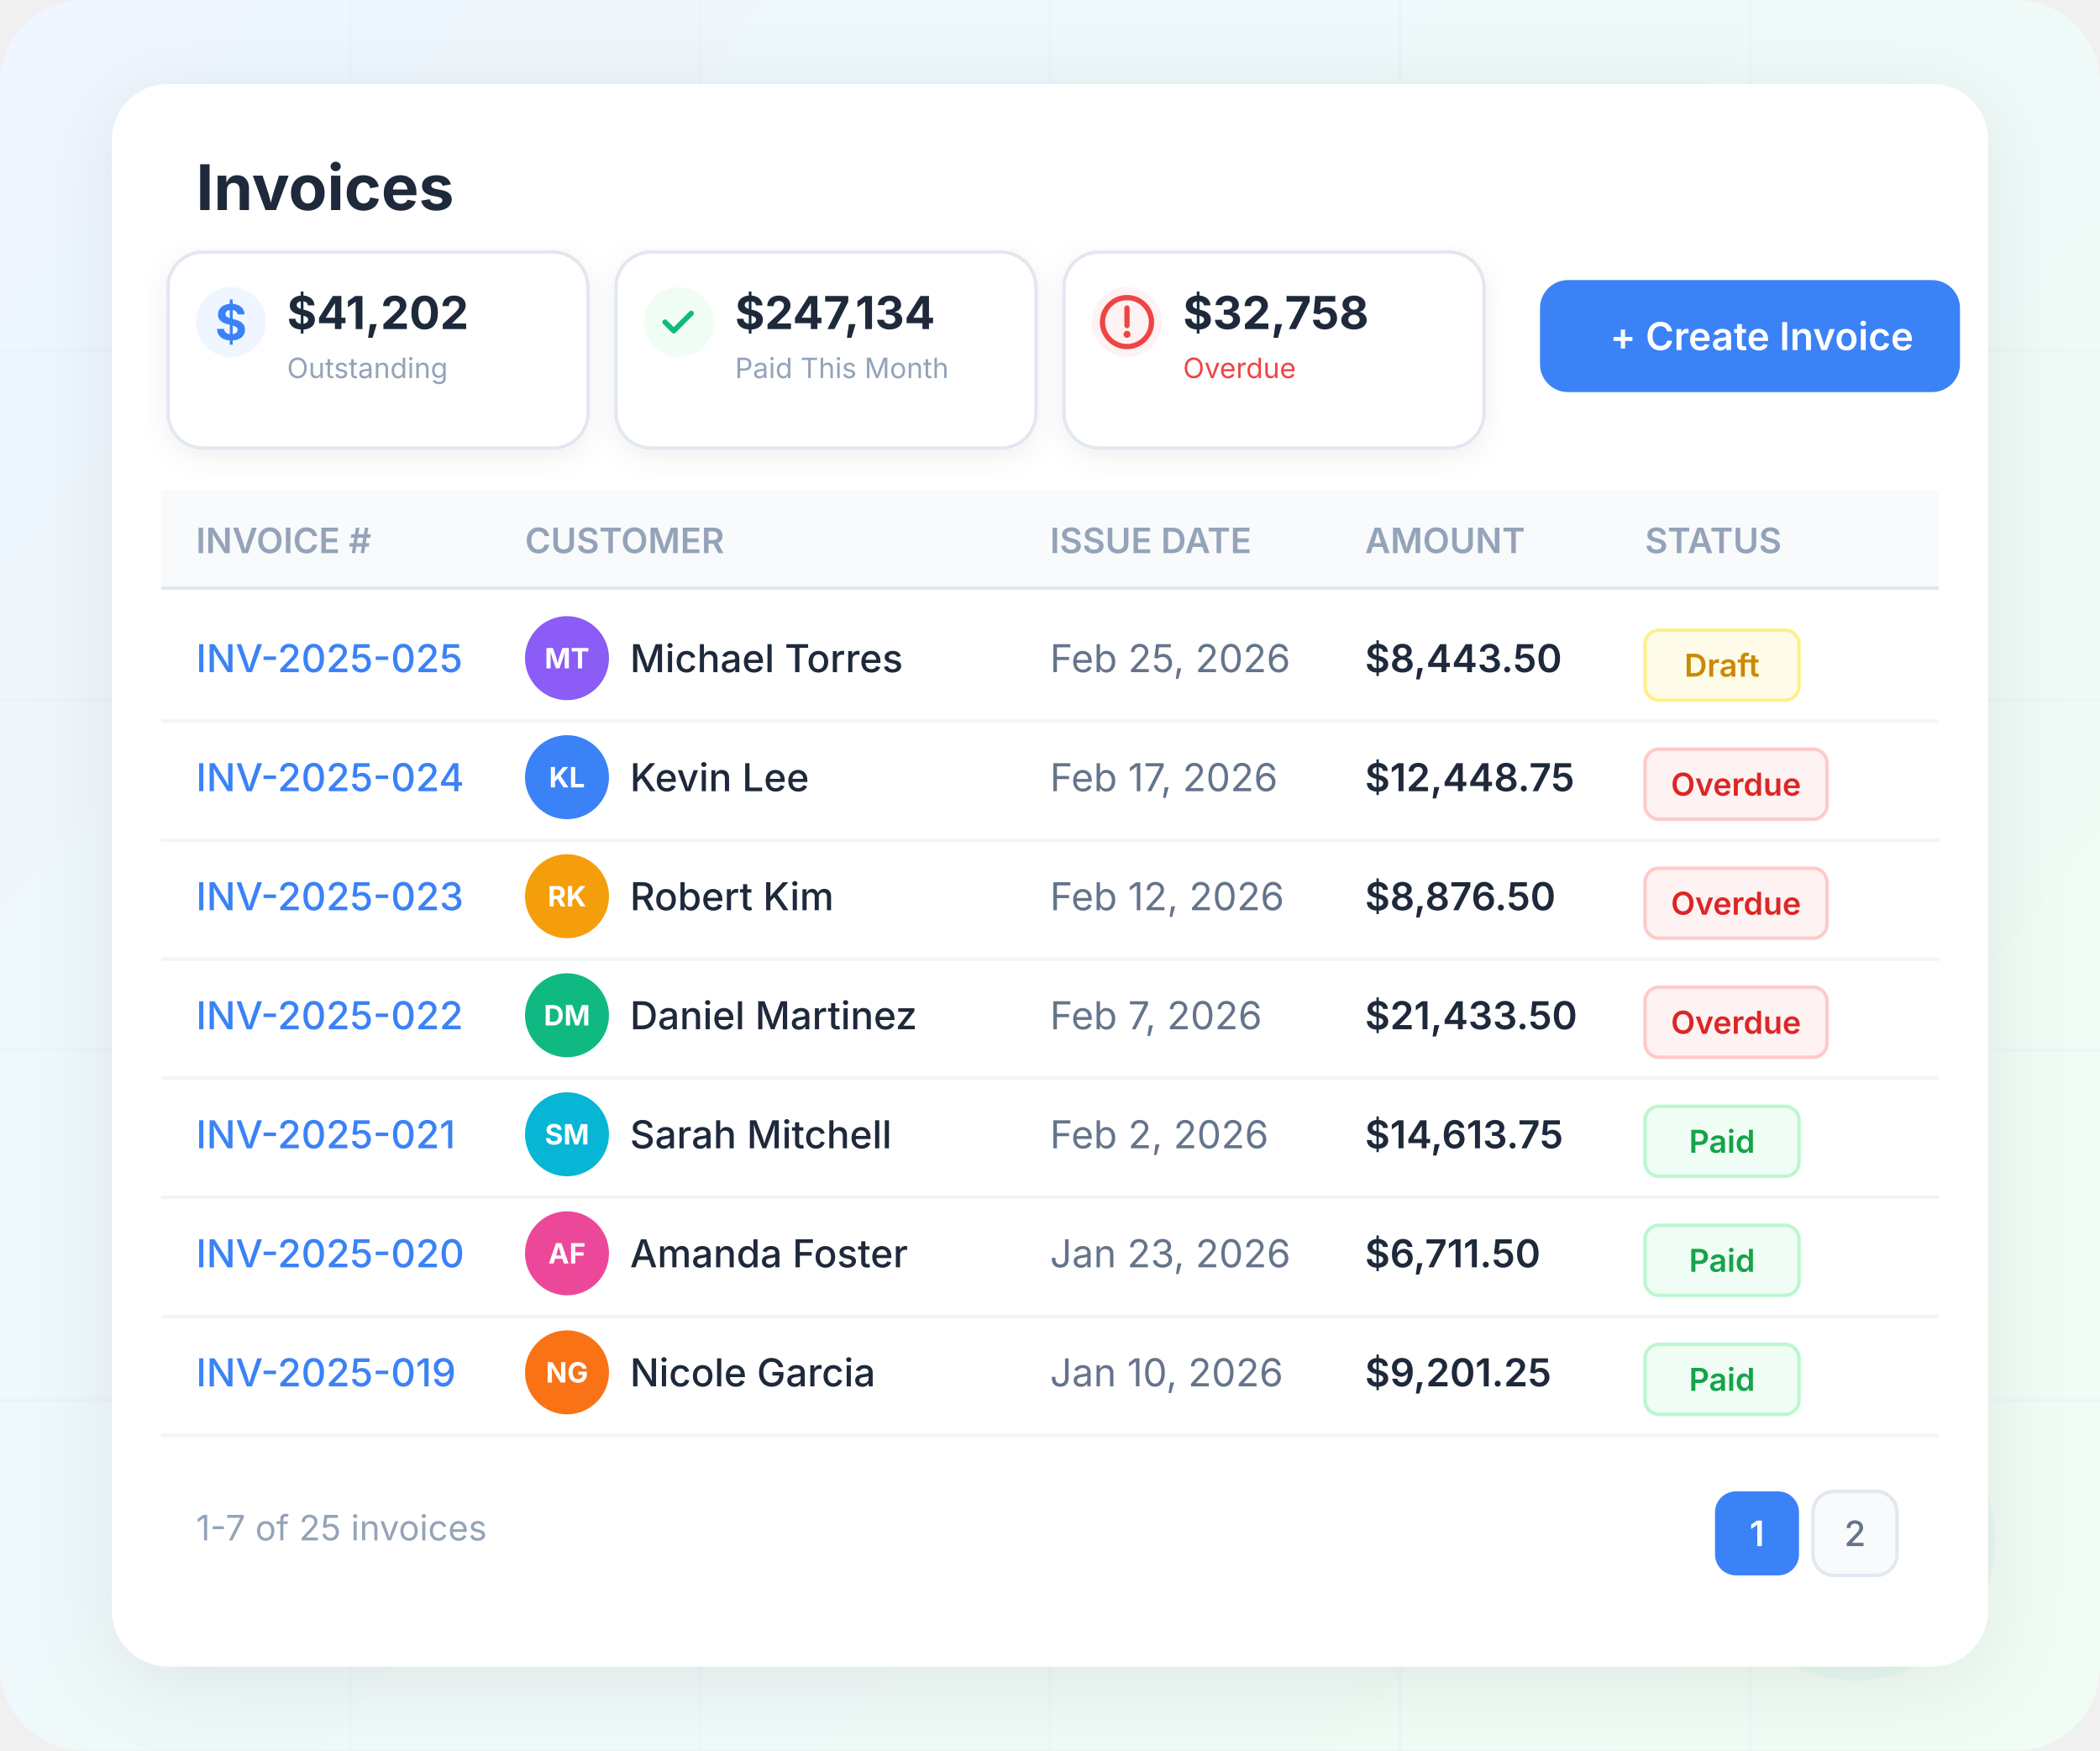
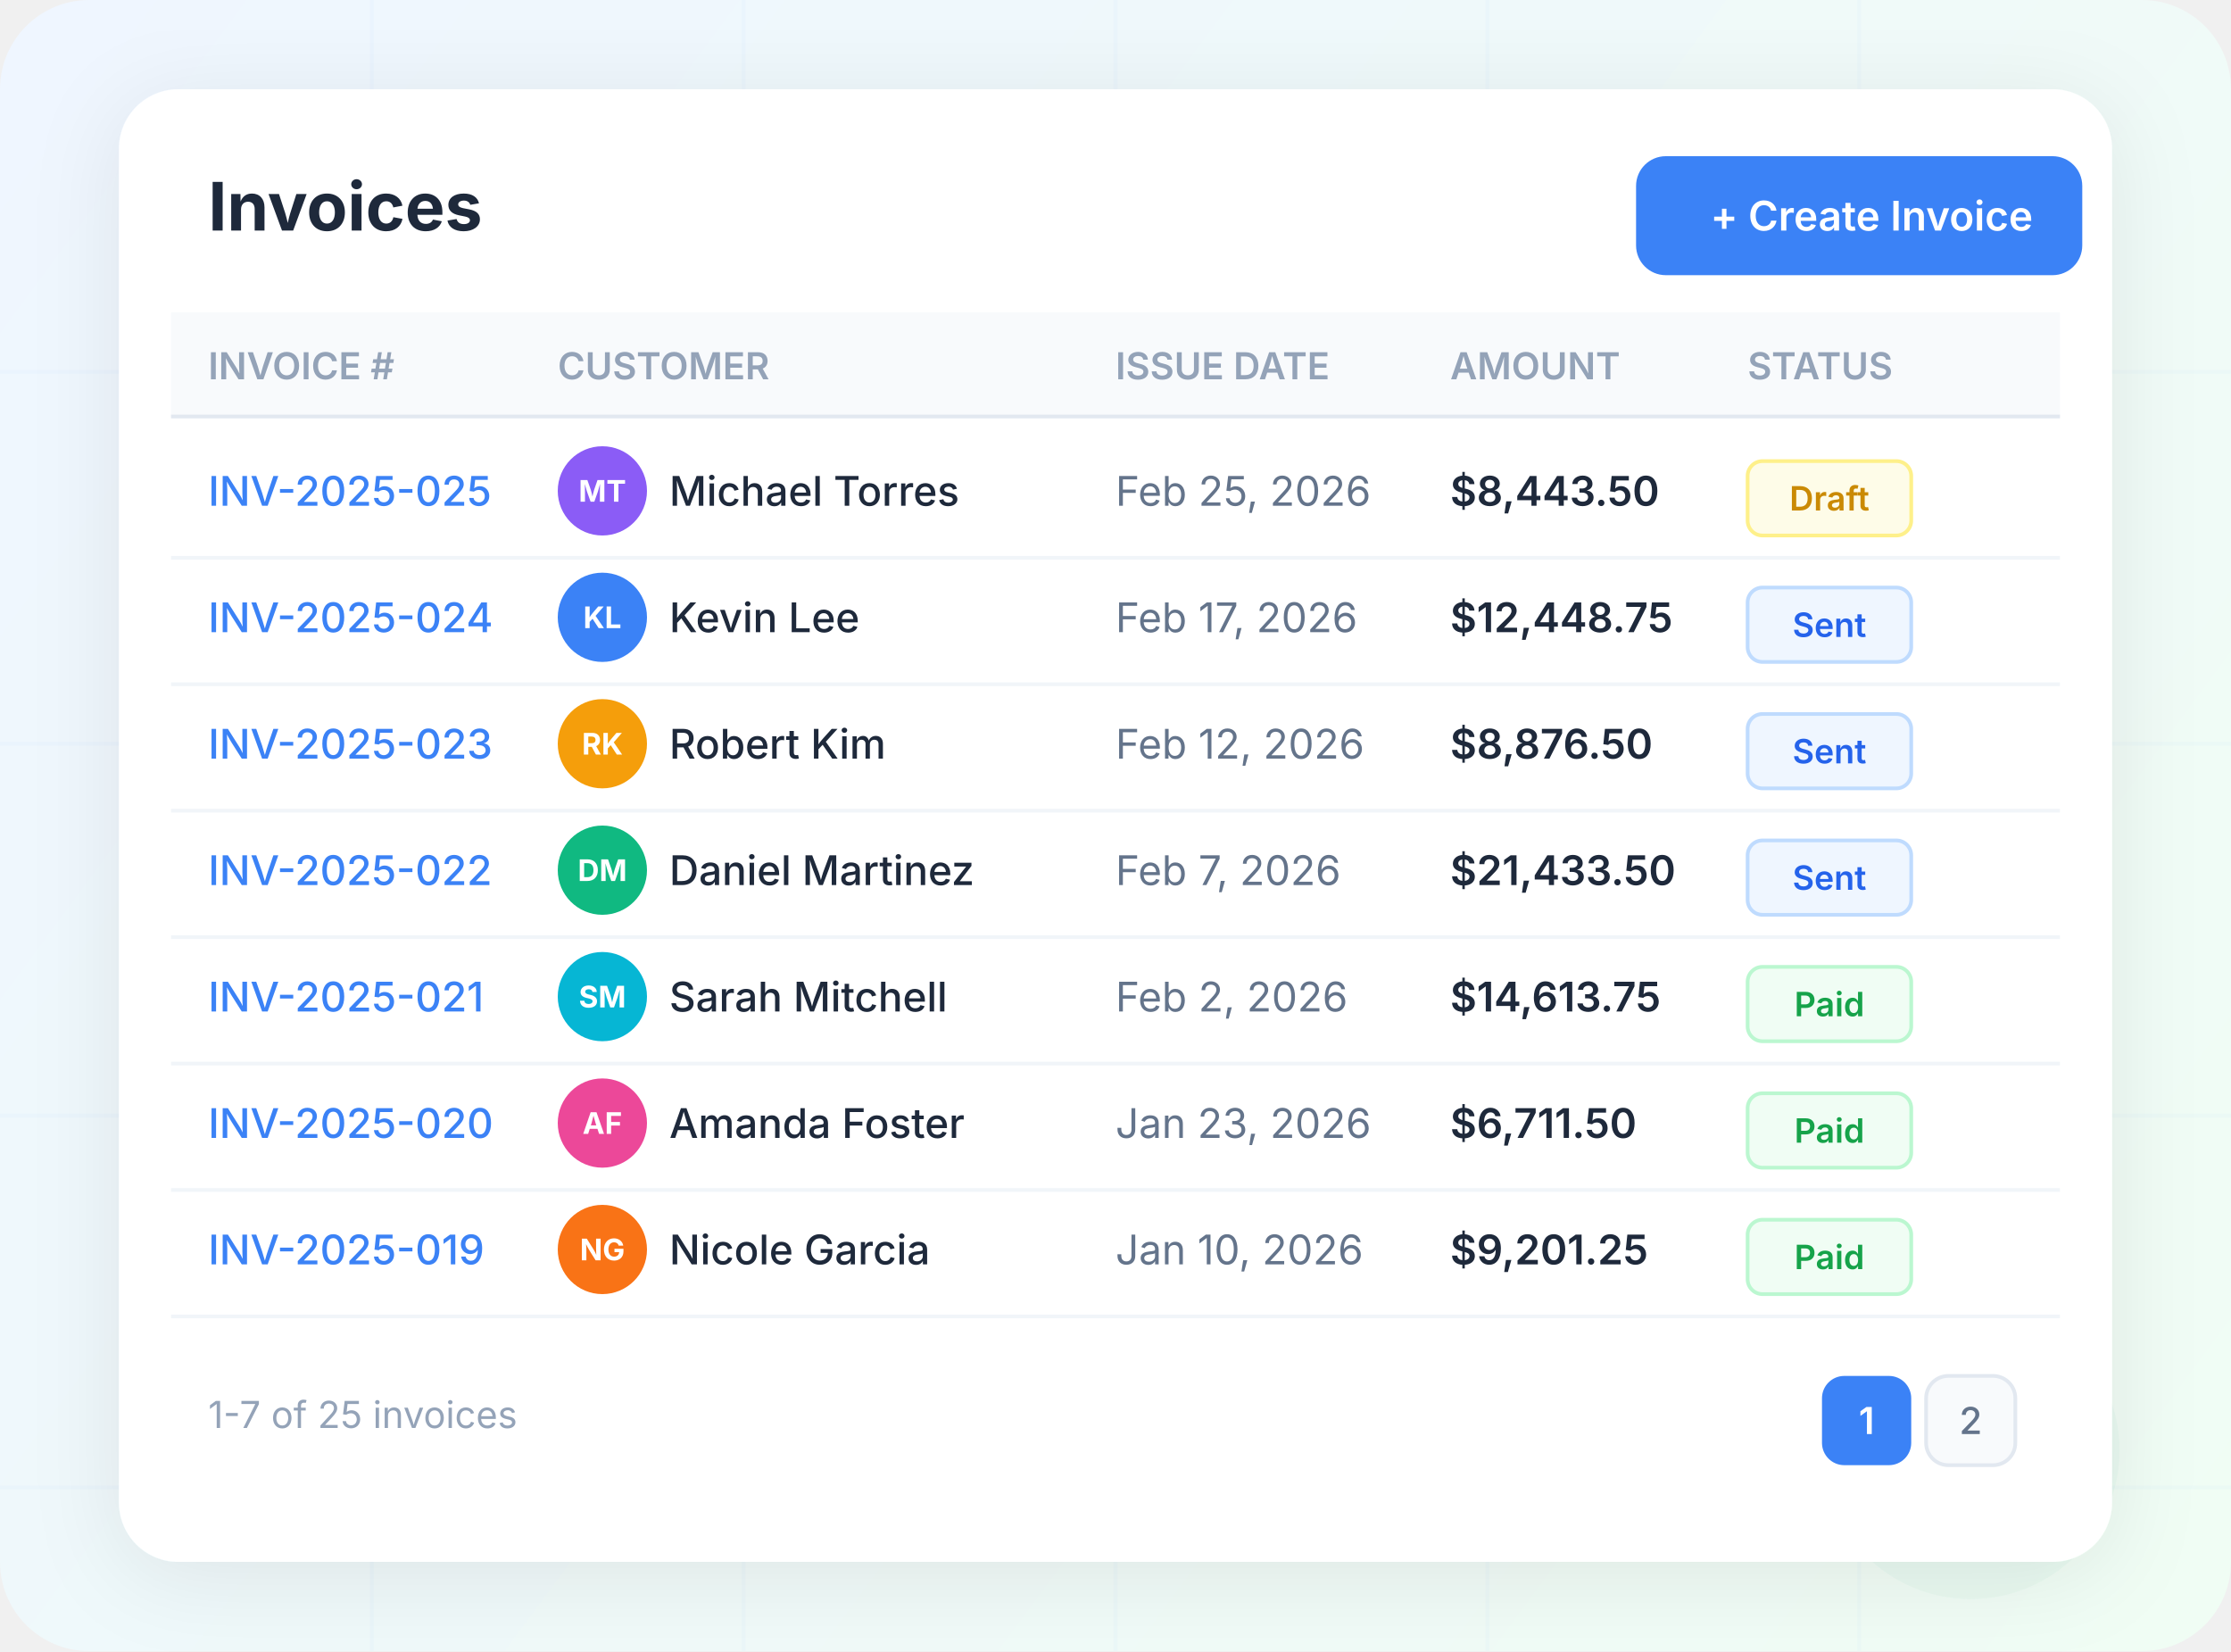
- <svg xmlns="http://www.w3.org/2000/svg" viewBox="0 0 600 500" fill="none">
+ <svg xmlns="http://www.w3.org/2000/svg" viewBox="0 0 600 444" fill="none">
  <defs>
-     <linearGradient id="bgGrad" x1="0" y1="0" x2="600" y2="500" gradientUnits="userSpaceOnUse">
+     <linearGradient id="bgGrad" x1="0" y1="0" x2="600" y2="444" gradientUnits="userSpaceOnUse">
      <stop offset="0%" stop-color="#eff6ff" />
      <stop offset="100%" stop-color="#f0fdf4" />
    </linearGradient>
    <filter id="cardShadow" x="-10%" y="-5%" width="120%" height="115%">
      <feDropShadow dx="0" dy="4" stdDeviation="12" flood-color="#000" flood-opacity="0.08" />
    </filter>
-     <filter id="statShadow" x="-5%" y="-10%" width="110%" height="125%">
-       <feDropShadow dx="0" dy="2" stdDeviation="4" flood-color="#000" flood-opacity="0.06" />
-     </filter>
  </defs>
-   <rect width="600" height="500" rx="24" fill="url(#bgGrad)" />
+   <rect width="600" height="444" rx="24" fill="url(#bgGrad)" />
  <g opacity="0.03" stroke="#3b82f6" stroke-width="1">
    <line x1="0" y1="100" x2="600" y2="100" />
    <line x1="0" y1="200" x2="600" y2="200" />
    <line x1="0" y1="300" x2="600" y2="300" />
    <line x1="0" y1="400" x2="600" y2="400" />
-     <line x1="100" y1="0" x2="100" y2="500" />
-     <line x1="200" y1="0" x2="200" y2="500" />
-     <line x1="300" y1="0" x2="300" y2="500" />
-     <line x1="400" y1="0" x2="400" y2="500" />
-     <line x1="500" y1="0" x2="500" y2="500" />
+     <line x1="100" y1="0" x2="100" y2="444" />
+     <line x1="200" y1="0" x2="200" y2="444" />
+     <line x1="300" y1="0" x2="300" y2="444" />
+     <line x1="400" y1="0" x2="400" y2="444" />
+     <line x1="500" y1="0" x2="500" y2="444" />
  </g>
  <circle cx="80" cy="60" r="35" fill="#3b82f6" opacity="0.04" />
-   <circle cx="530" cy="440" r="40" fill="#10b981" opacity="0.04" />
+   <circle cx="530" cy="390" r="40" fill="#10b981" opacity="0.04" />
  <g filter="url(#cardShadow)">
-     <rect x="32" y="24" width="536" height="452" rx="16" fill="white" />
+     <rect x="32" y="24" width="536" height="396" rx="16" fill="white" />
  </g>
-   <text x="56" y="60" font-family="system-ui, -apple-system, sans-serif" font-size="18" font-weight="700" fill="#1e293b">Invoices</text>
-   <g filter="url(#statShadow)">
-     <rect x="48" y="72" width="120" height="56" rx="10" fill="white" stroke="#e2e8f0" stroke-width="1" />
-   </g>
-   <circle cx="66" cy="92" r="10" fill="#eff6ff" />
-   <text x="66" y="92" font-family="system-ui, -apple-system, sans-serif" font-size="14" font-weight="700" fill="#3b82f6" text-anchor="middle" dominant-baseline="central">$</text>
-   <text x="82" y="94" font-family="system-ui, -apple-system, sans-serif" font-size="13" font-weight="700" fill="#1e293b">$41,202</text>
-   <text x="82" y="108" font-family="system-ui, -apple-system, sans-serif" font-size="8" fill="#94a3b8">Outstanding</text>
-   <g filter="url(#statShadow)">
-     <rect x="176" y="72" width="120" height="56" rx="10" fill="white" stroke="#e2e8f0" stroke-width="1" />
-   </g>
-   <circle cx="194" cy="92" r="10" fill="#f0fdf4" />
-   <path d="M190 92l2.5 2.5 5-5" stroke="#10b981" stroke-width="1.5" stroke-linecap="round" stroke-linejoin="round" />
-   <text x="210" y="94" font-family="system-ui, -apple-system, sans-serif" font-size="13" font-weight="700" fill="#1e293b">$247,134</text>
-   <text x="210" y="108" font-family="system-ui, -apple-system, sans-serif" font-size="8" fill="#94a3b8">Paid This Month</text>
-   <g filter="url(#statShadow)">
-     <rect x="304" y="72" width="120" height="56" rx="10" fill="white" stroke="#e2e8f0" stroke-width="1" />
-   </g>
-   <circle cx="322" cy="92" r="10" fill="#fef2f2" />
-   <circle cx="322" cy="92" r="7" fill="none" stroke="#ef4444" stroke-width="1.5" />
-   <line x1="322" y1="88" x2="322" y2="93" stroke="#ef4444" stroke-width="1.5" stroke-linecap="round" />
-   <circle cx="322" cy="95.5" r="1" fill="#ef4444" />
-   <text x="338" y="94" font-family="system-ui, -apple-system, sans-serif" font-size="13" font-weight="700" fill="#1e293b">$32,758</text>
-   <text x="338" y="108" font-family="system-ui, -apple-system, sans-serif" font-size="8" fill="#ef4444">Overdue</text>
-   <rect x="440" y="80" width="120" height="32" rx="8" fill="#3b82f6" />
-   <text x="460" y="100" font-family="system-ui, -apple-system, sans-serif" font-size="11" font-weight="600" fill="white">+ Create Invoice</text>
-   <rect x="46" y="140" width="508" height="28" rx="0" fill="#f8fafc" />
-   <line x1="46" y1="168" x2="554" y2="168" stroke="#e2e8f0" stroke-width="1" />
-   <text x="56" y="158" font-family="system-ui, -apple-system, sans-serif" font-size="10" fill="#94a3b8" font-weight="600">INVOICE #</text>
-   <text x="150" y="158" font-family="system-ui, -apple-system, sans-serif" font-size="10" fill="#94a3b8" font-weight="600">CUSTOMER</text>
-   <text x="300" y="158" font-family="system-ui, -apple-system, sans-serif" font-size="10" fill="#94a3b8" font-weight="600">ISSUE DATE</text>
-   <text x="390" y="158" font-family="system-ui, -apple-system, sans-serif" font-size="10" fill="#94a3b8" font-weight="600">AMOUNT</text>
-   <text x="470" y="158" font-family="system-ui, -apple-system, sans-serif" font-size="10" fill="#94a3b8" font-weight="600">STATUS</text>
-   <text x="56" y="192" font-family="system-ui, -apple-system, sans-serif" font-size="11" fill="#3b82f6" font-weight="500">INV-2025-025</text>
-   <circle cx="162" cy="188" r="12" fill="#8b5cf6" />
-   <text x="162" y="188" font-family="system-ui, -apple-system, sans-serif" font-size="8" font-weight="700" fill="white" text-anchor="middle" dominant-baseline="central">MT</text>
-   <text x="180" y="192" font-family="system-ui, -apple-system, sans-serif" font-size="11" fill="#1e293b" font-weight="500">Michael Torres</text>
-   <text x="300" y="192" font-family="system-ui, -apple-system, sans-serif" font-size="11" fill="#64748b">Feb 25, 2026</text>
-   <text x="390" y="192" font-family="system-ui, -apple-system, sans-serif" font-size="11" fill="#1e293b" font-weight="600">$8,443.50</text>
-   <rect x="470" y="180" width="44" height="20" rx="4" fill="#fefce8" stroke="#fef08a" stroke-width="1" />
-   <text x="492" y="190" font-family="system-ui, -apple-system, sans-serif" font-size="9" font-weight="600" fill="#ca8a04" text-anchor="middle" dominant-baseline="central">Draft</text>
-   <line x1="46" y1="206" x2="554" y2="206" stroke="#f1f5f9" stroke-width="1" />
-   <text x="56" y="226" font-family="system-ui, -apple-system, sans-serif" font-size="11" fill="#3b82f6" font-weight="500">INV-2025-024</text>
-   <circle cx="162" cy="222" r="12" fill="#3b82f6" />
-   <text x="162" y="222" font-family="system-ui, -apple-system, sans-serif" font-size="8" font-weight="700" fill="white" text-anchor="middle" dominant-baseline="central">KL</text>
-   <text x="180" y="226" font-family="system-ui, -apple-system, sans-serif" font-size="11" fill="#1e293b" font-weight="500">Kevin Lee</text>
-   <text x="300" y="226" font-family="system-ui, -apple-system, sans-serif" font-size="11" fill="#64748b">Feb 17, 2026</text>
-   <text x="390" y="226" font-family="system-ui, -apple-system, sans-serif" font-size="11" fill="#1e293b" font-weight="600">$12,448.75</text>
-   <rect x="470" y="214" width="52" height="20" rx="4" fill="#fef2f2" stroke="#fecaca" stroke-width="1" />
-   <text x="496" y="224" font-family="system-ui, -apple-system, sans-serif" font-size="9" font-weight="600" fill="#dc2626" text-anchor="middle" dominant-baseline="central">Overdue</text>
-   <line x1="46" y1="240" x2="554" y2="240" stroke="#f1f5f9" stroke-width="1" />
-   <text x="56" y="260" font-family="system-ui, -apple-system, sans-serif" font-size="11" fill="#3b82f6" font-weight="500">INV-2025-023</text>
-   <circle cx="162" cy="256" r="12" fill="#f59e0b" />
-   <text x="162" y="256" font-family="system-ui, -apple-system, sans-serif" font-size="8" font-weight="700" fill="white" text-anchor="middle" dominant-baseline="central">RK</text>
-   <text x="180" y="260" font-family="system-ui, -apple-system, sans-serif" font-size="11" fill="#1e293b" font-weight="500">Robert Kim</text>
-   <text x="300" y="260" font-family="system-ui, -apple-system, sans-serif" font-size="11" fill="#64748b">Feb 12, 2026</text>
-   <text x="390" y="260" font-family="system-ui, -apple-system, sans-serif" font-size="11" fill="#1e293b" font-weight="600">$8,876.50</text>
-   <rect x="470" y="248" width="52" height="20" rx="4" fill="#fef2f2" stroke="#fecaca" stroke-width="1" />
-   <text x="496" y="258" font-family="system-ui, -apple-system, sans-serif" font-size="9" font-weight="600" fill="#dc2626" text-anchor="middle" dominant-baseline="central">Overdue</text>
-   <line x1="46" y1="274" x2="554" y2="274" stroke="#f1f5f9" stroke-width="1" />
-   <text x="56" y="294" font-family="system-ui, -apple-system, sans-serif" font-size="11" fill="#3b82f6" font-weight="500">INV-2025-022</text>
-   <circle cx="162" cy="290" r="12" fill="#10b981" />
-   <text x="162" y="290" font-family="system-ui, -apple-system, sans-serif" font-size="8" font-weight="700" fill="white" text-anchor="middle" dominant-baseline="central">DM</text>
-   <text x="180" y="294" font-family="system-ui, -apple-system, sans-serif" font-size="11" fill="#1e293b" font-weight="500">Daniel Martinez</text>
-   <text x="300" y="294" font-family="system-ui, -apple-system, sans-serif" font-size="11" fill="#64748b">Feb 7, 2026</text>
-   <text x="390" y="294" font-family="system-ui, -apple-system, sans-serif" font-size="11" fill="#1e293b" font-weight="600">$21,433.50</text>
-   <rect x="470" y="282" width="52" height="20" rx="4" fill="#fef2f2" stroke="#fecaca" stroke-width="1" />
-   <text x="496" y="292" font-family="system-ui, -apple-system, sans-serif" font-size="9" font-weight="600" fill="#dc2626" text-anchor="middle" dominant-baseline="central">Overdue</text>
-   <line x1="46" y1="308" x2="554" y2="308" stroke="#f1f5f9" stroke-width="1" />
-   <text x="56" y="328" font-family="system-ui, -apple-system, sans-serif" font-size="11" fill="#3b82f6" font-weight="500">INV-2025-021</text>
-   <circle cx="162" cy="324" r="12" fill="#06b6d4" />
-   <text x="162" y="324" font-family="system-ui, -apple-system, sans-serif" font-size="8" font-weight="700" fill="white" text-anchor="middle" dominant-baseline="central">SM</text>
-   <text x="180" y="328" font-family="system-ui, -apple-system, sans-serif" font-size="11" fill="#1e293b" font-weight="500">Sarah Mitchell</text>
-   <text x="300" y="328" font-family="system-ui, -apple-system, sans-serif" font-size="11" fill="#64748b">Feb 2, 2026</text>
-   <text x="390" y="328" font-family="system-ui, -apple-system, sans-serif" font-size="11" fill="#1e293b" font-weight="600">$14,613.75</text>
-   <rect x="470" y="316" width="44" height="20" rx="4" fill="#f0fdf4" stroke="#bbf7d0" stroke-width="1" />
-   <text x="492" y="326" font-family="system-ui, -apple-system, sans-serif" font-size="9" font-weight="600" fill="#16a34a" text-anchor="middle" dominant-baseline="central">Paid</text>
-   <line x1="46" y1="342" x2="554" y2="342" stroke="#f1f5f9" stroke-width="1" />
-   <text x="56" y="362" font-family="system-ui, -apple-system, sans-serif" font-size="11" fill="#3b82f6" font-weight="500">INV-2025-020</text>
-   <circle cx="162" cy="358" r="12" fill="#ec4899" />
-   <text x="162" y="358" font-family="system-ui, -apple-system, sans-serif" font-size="8" font-weight="700" fill="white" text-anchor="middle" dominant-baseline="central">AF</text>
-   <text x="180" y="362" font-family="system-ui, -apple-system, sans-serif" font-size="11" fill="#1e293b" font-weight="500">Amanda Foster</text>
-   <text x="300" y="362" font-family="system-ui, -apple-system, sans-serif" font-size="11" fill="#64748b">Jan 23, 2026</text>
-   <text x="390" y="362" font-family="system-ui, -apple-system, sans-serif" font-size="11" fill="#1e293b" font-weight="600">$6,711.50</text>
-   <rect x="470" y="350" width="44" height="20" rx="4" fill="#f0fdf4" stroke="#bbf7d0" stroke-width="1" />
-   <text x="492" y="360" font-family="system-ui, -apple-system, sans-serif" font-size="9" font-weight="600" fill="#16a34a" text-anchor="middle" dominant-baseline="central">Paid</text>
-   <line x1="46" y1="376" x2="554" y2="376" stroke="#f1f5f9" stroke-width="1" />
-   <text x="56" y="396" font-family="system-ui, -apple-system, sans-serif" font-size="11" fill="#3b82f6" font-weight="500">INV-2025-019</text>
-   <circle cx="162" cy="392" r="12" fill="#f97316" />
-   <text x="162" y="392" font-family="system-ui, -apple-system, sans-serif" font-size="8" font-weight="700" fill="white" text-anchor="middle" dominant-baseline="central">NG</text>
-   <text x="180" y="396" font-family="system-ui, -apple-system, sans-serif" font-size="11" fill="#1e293b" font-weight="500">Nicole Garcia</text>
-   <text x="300" y="396" font-family="system-ui, -apple-system, sans-serif" font-size="11" fill="#64748b">Jan 10, 2026</text>
-   <text x="390" y="396" font-family="system-ui, -apple-system, sans-serif" font-size="11" fill="#1e293b" font-weight="600">$9,201.25</text>
-   <rect x="470" y="384" width="44" height="20" rx="4" fill="#f0fdf4" stroke="#bbf7d0" stroke-width="1" />
-   <text x="492" y="394" font-family="system-ui, -apple-system, sans-serif" font-size="9" font-weight="600" fill="#16a34a" text-anchor="middle" dominant-baseline="central">Paid</text>
-   <line x1="46" y1="410" x2="554" y2="410" stroke="#f1f5f9" stroke-width="1" />
-   <text x="56" y="440" font-family="system-ui, -apple-system, sans-serif" font-size="10" fill="#94a3b8">1-7 of 25 invoices</text>
-   <rect x="490" y="426" width="24" height="24" rx="6" fill="#3b82f6" />
-   <text x="502" y="438" font-family="system-ui, -apple-system, sans-serif" font-size="10" font-weight="600" fill="white" text-anchor="middle" dominant-baseline="central">1</text>
-   <rect x="518" y="426" width="24" height="24" rx="6" fill="#f8fafc" stroke="#e2e8f0" stroke-width="1" />
-   <text x="530" y="438" font-family="system-ui, -apple-system, sans-serif" font-size="10" font-weight="500" fill="#64748b" text-anchor="middle" dominant-baseline="central">2</text>
+   <text x="56" y="62" font-family="system-ui, -apple-system, sans-serif" font-size="18" font-weight="700" fill="#1e293b">Invoices</text>
+   <rect x="440" y="42" width="120" height="32" rx="8" fill="#3b82f6" />
+   <text x="460" y="62" font-family="system-ui, -apple-system, sans-serif" font-size="11" font-weight="600" fill="white">+ Create Invoice</text>
+   <rect x="46" y="84" width="508" height="28" rx="0" fill="#f8fafc" />
+   <line x1="46" y1="112" x2="554" y2="112" stroke="#e2e8f0" stroke-width="1" />
+   <text x="56" y="102" font-family="system-ui, -apple-system, sans-serif" font-size="10" fill="#94a3b8" font-weight="600">INVOICE #</text>
+   <text x="150" y="102" font-family="system-ui, -apple-system, sans-serif" font-size="10" fill="#94a3b8" font-weight="600">CUSTOMER</text>
+   <text x="300" y="102" font-family="system-ui, -apple-system, sans-serif" font-size="10" fill="#94a3b8" font-weight="600">ISSUE DATE</text>
+   <text x="390" y="102" font-family="system-ui, -apple-system, sans-serif" font-size="10" fill="#94a3b8" font-weight="600">AMOUNT</text>
+   <text x="470" y="102" font-family="system-ui, -apple-system, sans-serif" font-size="10" fill="#94a3b8" font-weight="600">STATUS</text>
+   <text x="56" y="136" font-family="system-ui, -apple-system, sans-serif" font-size="11" fill="#3b82f6" font-weight="500">INV-2025-025</text>
+   <circle cx="162" cy="132" r="12" fill="#8b5cf6" />
+   <text x="162" y="132" font-family="system-ui, -apple-system, sans-serif" font-size="8" font-weight="700" fill="white" text-anchor="middle" dominant-baseline="central">MT</text>
+   <text x="180" y="136" font-family="system-ui, -apple-system, sans-serif" font-size="11" fill="#1e293b" font-weight="500">Michael Torres</text>
+   <text x="300" y="136" font-family="system-ui, -apple-system, sans-serif" font-size="11" fill="#64748b">Feb 25, 2026</text>
+   <text x="390" y="136" font-family="system-ui, -apple-system, sans-serif" font-size="11" fill="#1e293b" font-weight="600">$8,443.50</text>
+   <rect x="470" y="124" width="44" height="20" rx="4" fill="#fefce8" stroke="#fef08a" stroke-width="1" />
+   <text x="492" y="134" font-family="system-ui, -apple-system, sans-serif" font-size="9" font-weight="600" fill="#ca8a04" text-anchor="middle" dominant-baseline="central">Draft</text>
+   <line x1="46" y1="150" x2="554" y2="150" stroke="#f1f5f9" stroke-width="1" />
+   <text x="56" y="170" font-family="system-ui, -apple-system, sans-serif" font-size="11" fill="#3b82f6" font-weight="500">INV-2025-024</text>
+   <circle cx="162" cy="166" r="12" fill="#3b82f6" />
+   <text x="162" y="166" font-family="system-ui, -apple-system, sans-serif" font-size="8" font-weight="700" fill="white" text-anchor="middle" dominant-baseline="central">KL</text>
+   <text x="180" y="170" font-family="system-ui, -apple-system, sans-serif" font-size="11" fill="#1e293b" font-weight="500">Kevin Lee</text>
+   <text x="300" y="170" font-family="system-ui, -apple-system, sans-serif" font-size="11" fill="#64748b">Feb 17, 2026</text>
+   <text x="390" y="170" font-family="system-ui, -apple-system, sans-serif" font-size="11" fill="#1e293b" font-weight="600">$12,448.75</text>
+   <rect x="470" y="158" width="44" height="20" rx="4" fill="#eff6ff" stroke="#bfdbfe" stroke-width="1" />
+   <text x="492" y="168" font-family="system-ui, -apple-system, sans-serif" font-size="9" font-weight="600" fill="#2563eb" text-anchor="middle" dominant-baseline="central">Sent</text>
+   <line x1="46" y1="184" x2="554" y2="184" stroke="#f1f5f9" stroke-width="1" />
+   <text x="56" y="204" font-family="system-ui, -apple-system, sans-serif" font-size="11" fill="#3b82f6" font-weight="500">INV-2025-023</text>
+   <circle cx="162" cy="200" r="12" fill="#f59e0b" />
+   <text x="162" y="200" font-family="system-ui, -apple-system, sans-serif" font-size="8" font-weight="700" fill="white" text-anchor="middle" dominant-baseline="central">RK</text>
+   <text x="180" y="204" font-family="system-ui, -apple-system, sans-serif" font-size="11" fill="#1e293b" font-weight="500">Robert Kim</text>
+   <text x="300" y="204" font-family="system-ui, -apple-system, sans-serif" font-size="11" fill="#64748b">Feb 12, 2026</text>
+   <text x="390" y="204" font-family="system-ui, -apple-system, sans-serif" font-size="11" fill="#1e293b" font-weight="600">$8,876.50</text>
+   <rect x="470" y="192" width="44" height="20" rx="4" fill="#eff6ff" stroke="#bfdbfe" stroke-width="1" />
+   <text x="492" y="202" font-family="system-ui, -apple-system, sans-serif" font-size="9" font-weight="600" fill="#2563eb" text-anchor="middle" dominant-baseline="central">Sent</text>
+   <line x1="46" y1="218" x2="554" y2="218" stroke="#f1f5f9" stroke-width="1" />
+   <text x="56" y="238" font-family="system-ui, -apple-system, sans-serif" font-size="11" fill="#3b82f6" font-weight="500">INV-2025-022</text>
+   <circle cx="162" cy="234" r="12" fill="#10b981" />
+   <text x="162" y="234" font-family="system-ui, -apple-system, sans-serif" font-size="8" font-weight="700" fill="white" text-anchor="middle" dominant-baseline="central">DM</text>
+   <text x="180" y="238" font-family="system-ui, -apple-system, sans-serif" font-size="11" fill="#1e293b" font-weight="500">Daniel Martinez</text>
+   <text x="300" y="238" font-family="system-ui, -apple-system, sans-serif" font-size="11" fill="#64748b">Feb 7, 2026</text>
+   <text x="390" y="238" font-family="system-ui, -apple-system, sans-serif" font-size="11" fill="#1e293b" font-weight="600">$21,433.50</text>
+   <rect x="470" y="226" width="44" height="20" rx="4" fill="#eff6ff" stroke="#bfdbfe" stroke-width="1" />
+   <text x="492" y="236" font-family="system-ui, -apple-system, sans-serif" font-size="9" font-weight="600" fill="#2563eb" text-anchor="middle" dominant-baseline="central">Sent</text>
+   <line x1="46" y1="252" x2="554" y2="252" stroke="#f1f5f9" stroke-width="1" />
+   <text x="56" y="272" font-family="system-ui, -apple-system, sans-serif" font-size="11" fill="#3b82f6" font-weight="500">INV-2025-021</text>
+   <circle cx="162" cy="268" r="12" fill="#06b6d4" />
+   <text x="162" y="268" font-family="system-ui, -apple-system, sans-serif" font-size="8" font-weight="700" fill="white" text-anchor="middle" dominant-baseline="central">SM</text>
+   <text x="180" y="272" font-family="system-ui, -apple-system, sans-serif" font-size="11" fill="#1e293b" font-weight="500">Sarah Mitchell</text>
+   <text x="300" y="272" font-family="system-ui, -apple-system, sans-serif" font-size="11" fill="#64748b">Feb 2, 2026</text>
+   <text x="390" y="272" font-family="system-ui, -apple-system, sans-serif" font-size="11" fill="#1e293b" font-weight="600">$14,613.75</text>
+   <rect x="470" y="260" width="44" height="20" rx="4" fill="#f0fdf4" stroke="#bbf7d0" stroke-width="1" />
+   <text x="492" y="270" font-family="system-ui, -apple-system, sans-serif" font-size="9" font-weight="600" fill="#16a34a" text-anchor="middle" dominant-baseline="central">Paid</text>
+   <line x1="46" y1="286" x2="554" y2="286" stroke="#f1f5f9" stroke-width="1" />
+   <text x="56" y="306" font-family="system-ui, -apple-system, sans-serif" font-size="11" fill="#3b82f6" font-weight="500">INV-2025-020</text>
+   <circle cx="162" cy="302" r="12" fill="#ec4899" />
+   <text x="162" y="302" font-family="system-ui, -apple-system, sans-serif" font-size="8" font-weight="700" fill="white" text-anchor="middle" dominant-baseline="central">AF</text>
+   <text x="180" y="306" font-family="system-ui, -apple-system, sans-serif" font-size="11" fill="#1e293b" font-weight="500">Amanda Foster</text>
+   <text x="300" y="306" font-family="system-ui, -apple-system, sans-serif" font-size="11" fill="#64748b">Jan 23, 2026</text>
+   <text x="390" y="306" font-family="system-ui, -apple-system, sans-serif" font-size="11" fill="#1e293b" font-weight="600">$6,711.50</text>
+   <rect x="470" y="294" width="44" height="20" rx="4" fill="#f0fdf4" stroke="#bbf7d0" stroke-width="1" />
+   <text x="492" y="304" font-family="system-ui, -apple-system, sans-serif" font-size="9" font-weight="600" fill="#16a34a" text-anchor="middle" dominant-baseline="central">Paid</text>
+   <line x1="46" y1="320" x2="554" y2="320" stroke="#f1f5f9" stroke-width="1" />
+   <text x="56" y="340" font-family="system-ui, -apple-system, sans-serif" font-size="11" fill="#3b82f6" font-weight="500">INV-2025-019</text>
+   <circle cx="162" cy="336" r="12" fill="#f97316" />
+   <text x="162" y="336" font-family="system-ui, -apple-system, sans-serif" font-size="8" font-weight="700" fill="white" text-anchor="middle" dominant-baseline="central">NG</text>
+   <text x="180" y="340" font-family="system-ui, -apple-system, sans-serif" font-size="11" fill="#1e293b" font-weight="500">Nicole Garcia</text>
+   <text x="300" y="340" font-family="system-ui, -apple-system, sans-serif" font-size="11" fill="#64748b">Jan 10, 2026</text>
+   <text x="390" y="340" font-family="system-ui, -apple-system, sans-serif" font-size="11" fill="#1e293b" font-weight="600">$9,201.25</text>
+   <rect x="470" y="328" width="44" height="20" rx="4" fill="#f0fdf4" stroke="#bbf7d0" stroke-width="1" />
+   <text x="492" y="338" font-family="system-ui, -apple-system, sans-serif" font-size="9" font-weight="600" fill="#16a34a" text-anchor="middle" dominant-baseline="central">Paid</text>
+   <line x1="46" y1="354" x2="554" y2="354" stroke="#f1f5f9" stroke-width="1" />
+   <text x="56" y="384" font-family="system-ui, -apple-system, sans-serif" font-size="10" fill="#94a3b8">1-7 of 25 invoices</text>
+   <rect x="490" y="370" width="24" height="24" rx="6" fill="#3b82f6" />
+   <text x="502" y="382" font-family="system-ui, -apple-system, sans-serif" font-size="10" font-weight="600" fill="white" text-anchor="middle" dominant-baseline="central">1</text>
+   <rect x="518" y="370" width="24" height="24" rx="6" fill="#f8fafc" stroke="#e2e8f0" stroke-width="1" />
+   <text x="530" y="382" font-family="system-ui, -apple-system, sans-serif" font-size="10" font-weight="500" fill="#64748b" text-anchor="middle" dominant-baseline="central">2</text>
</svg>
